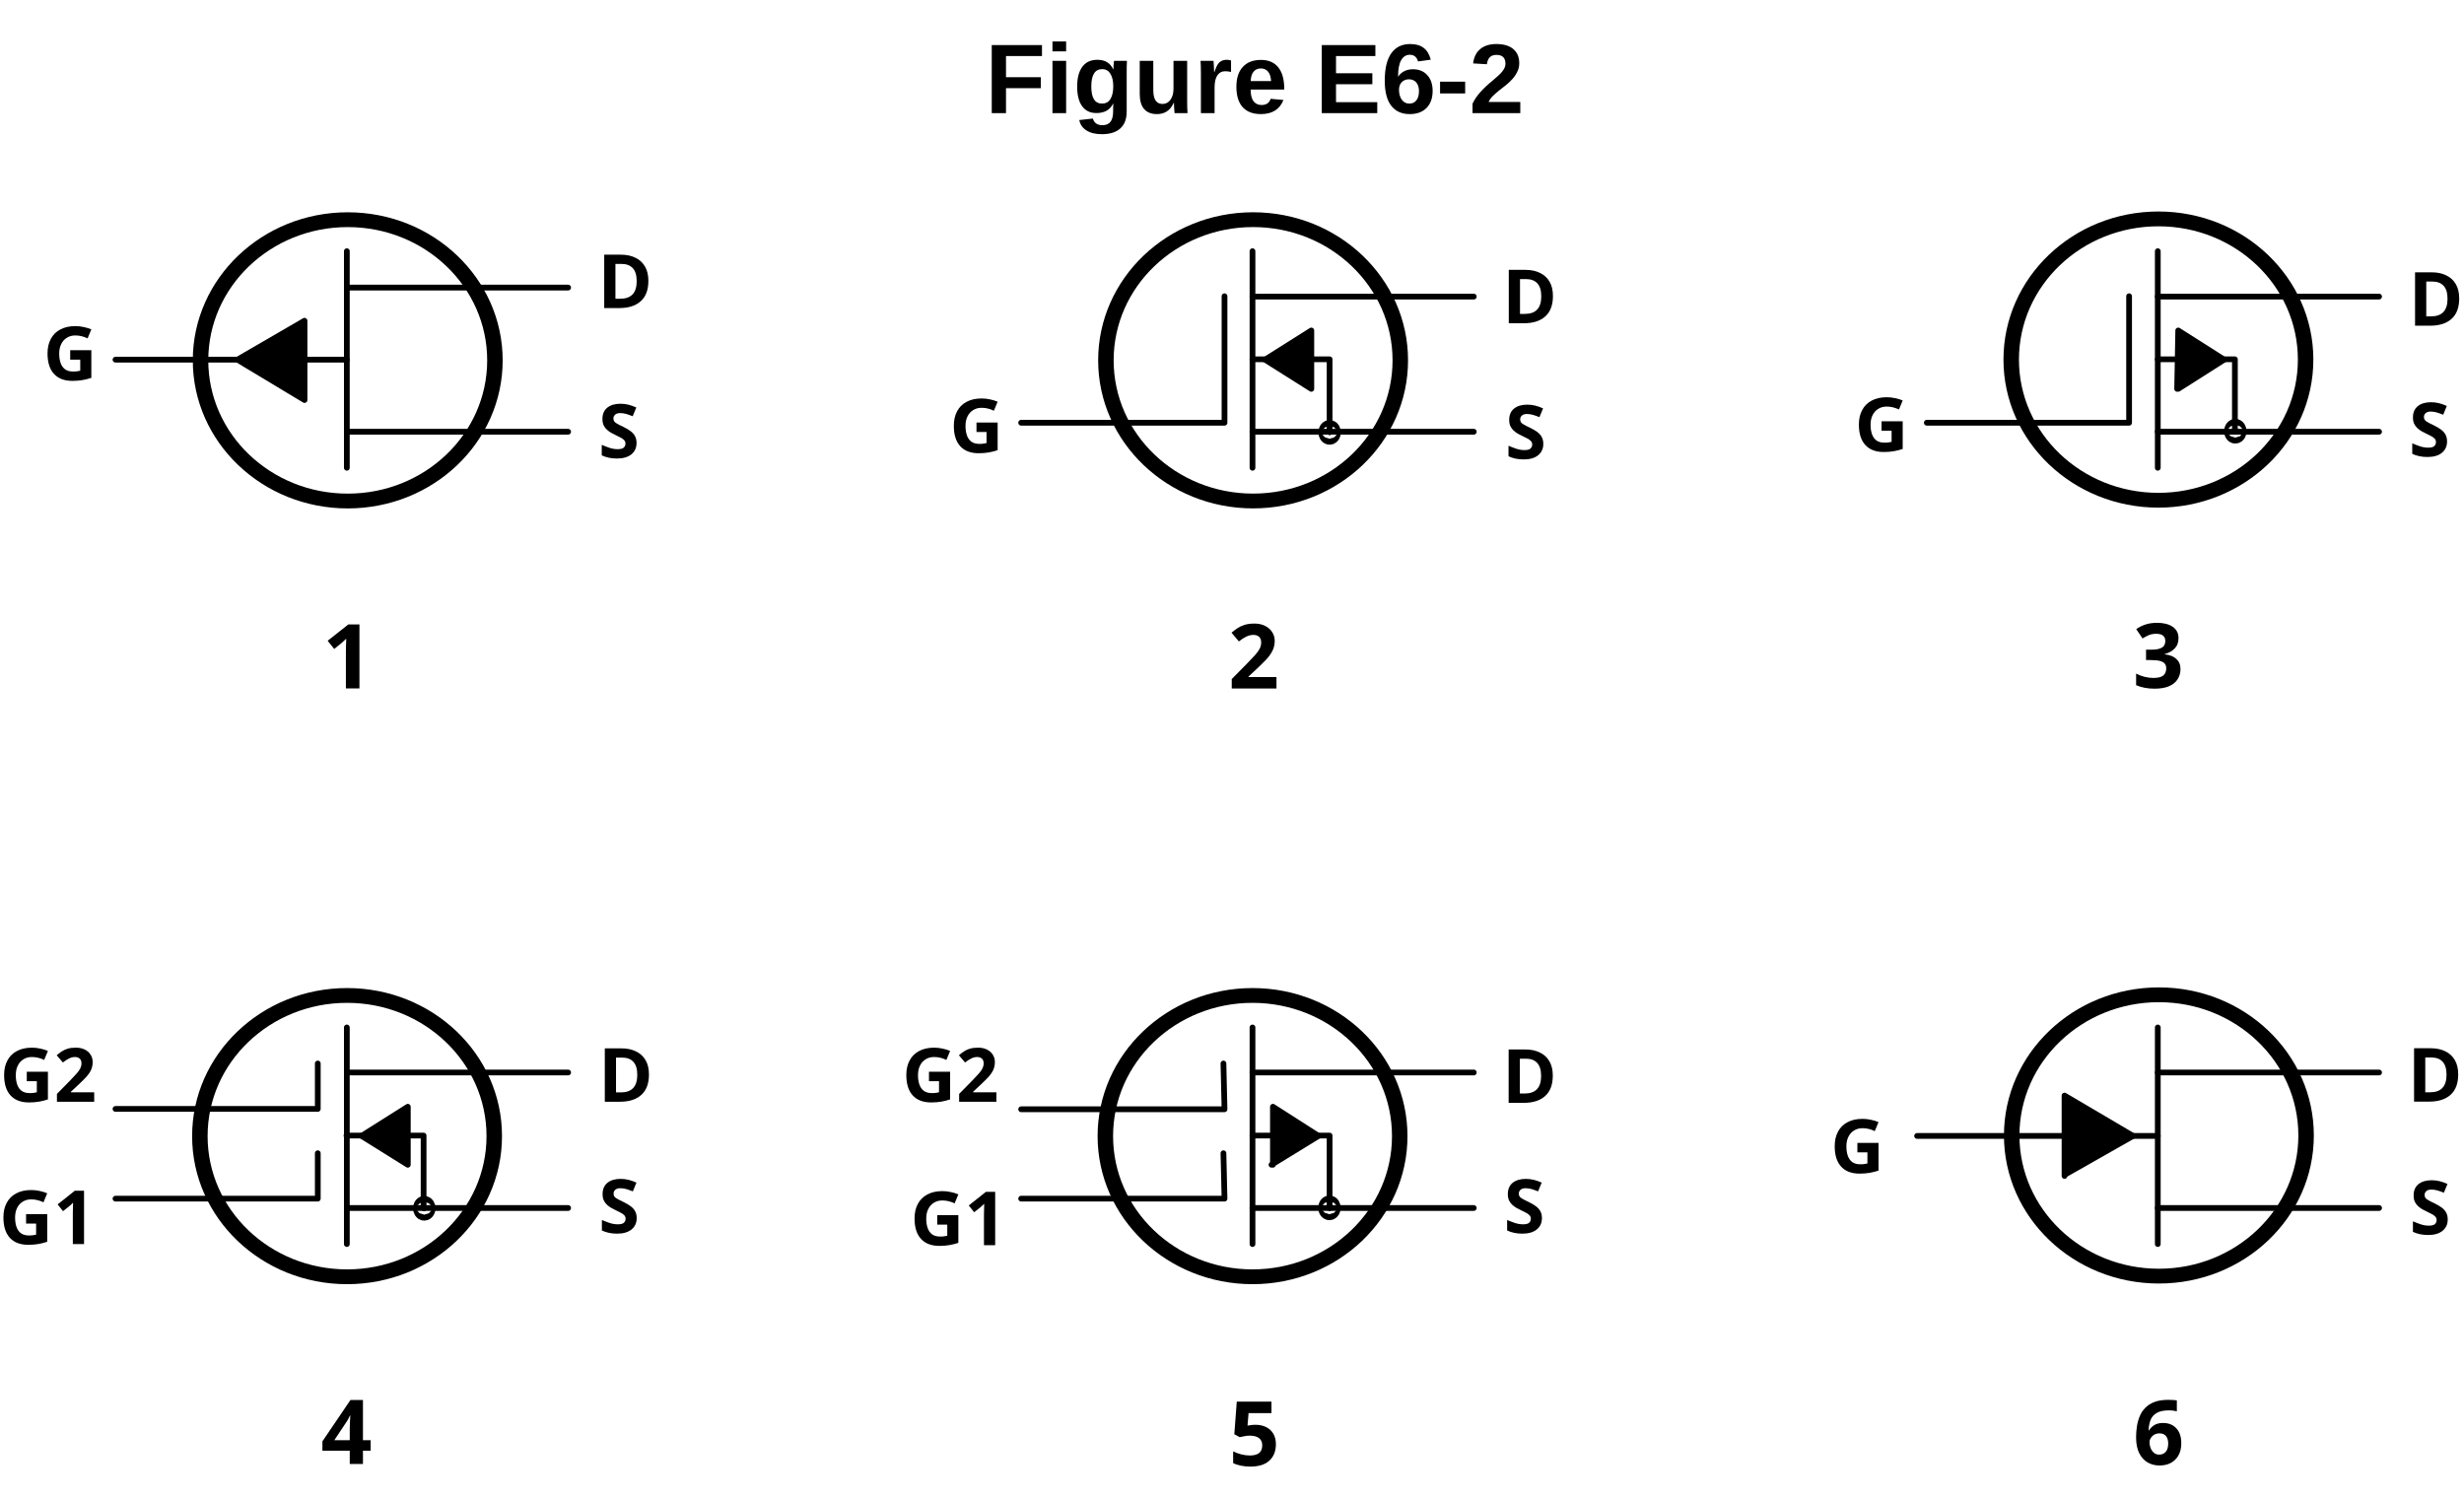
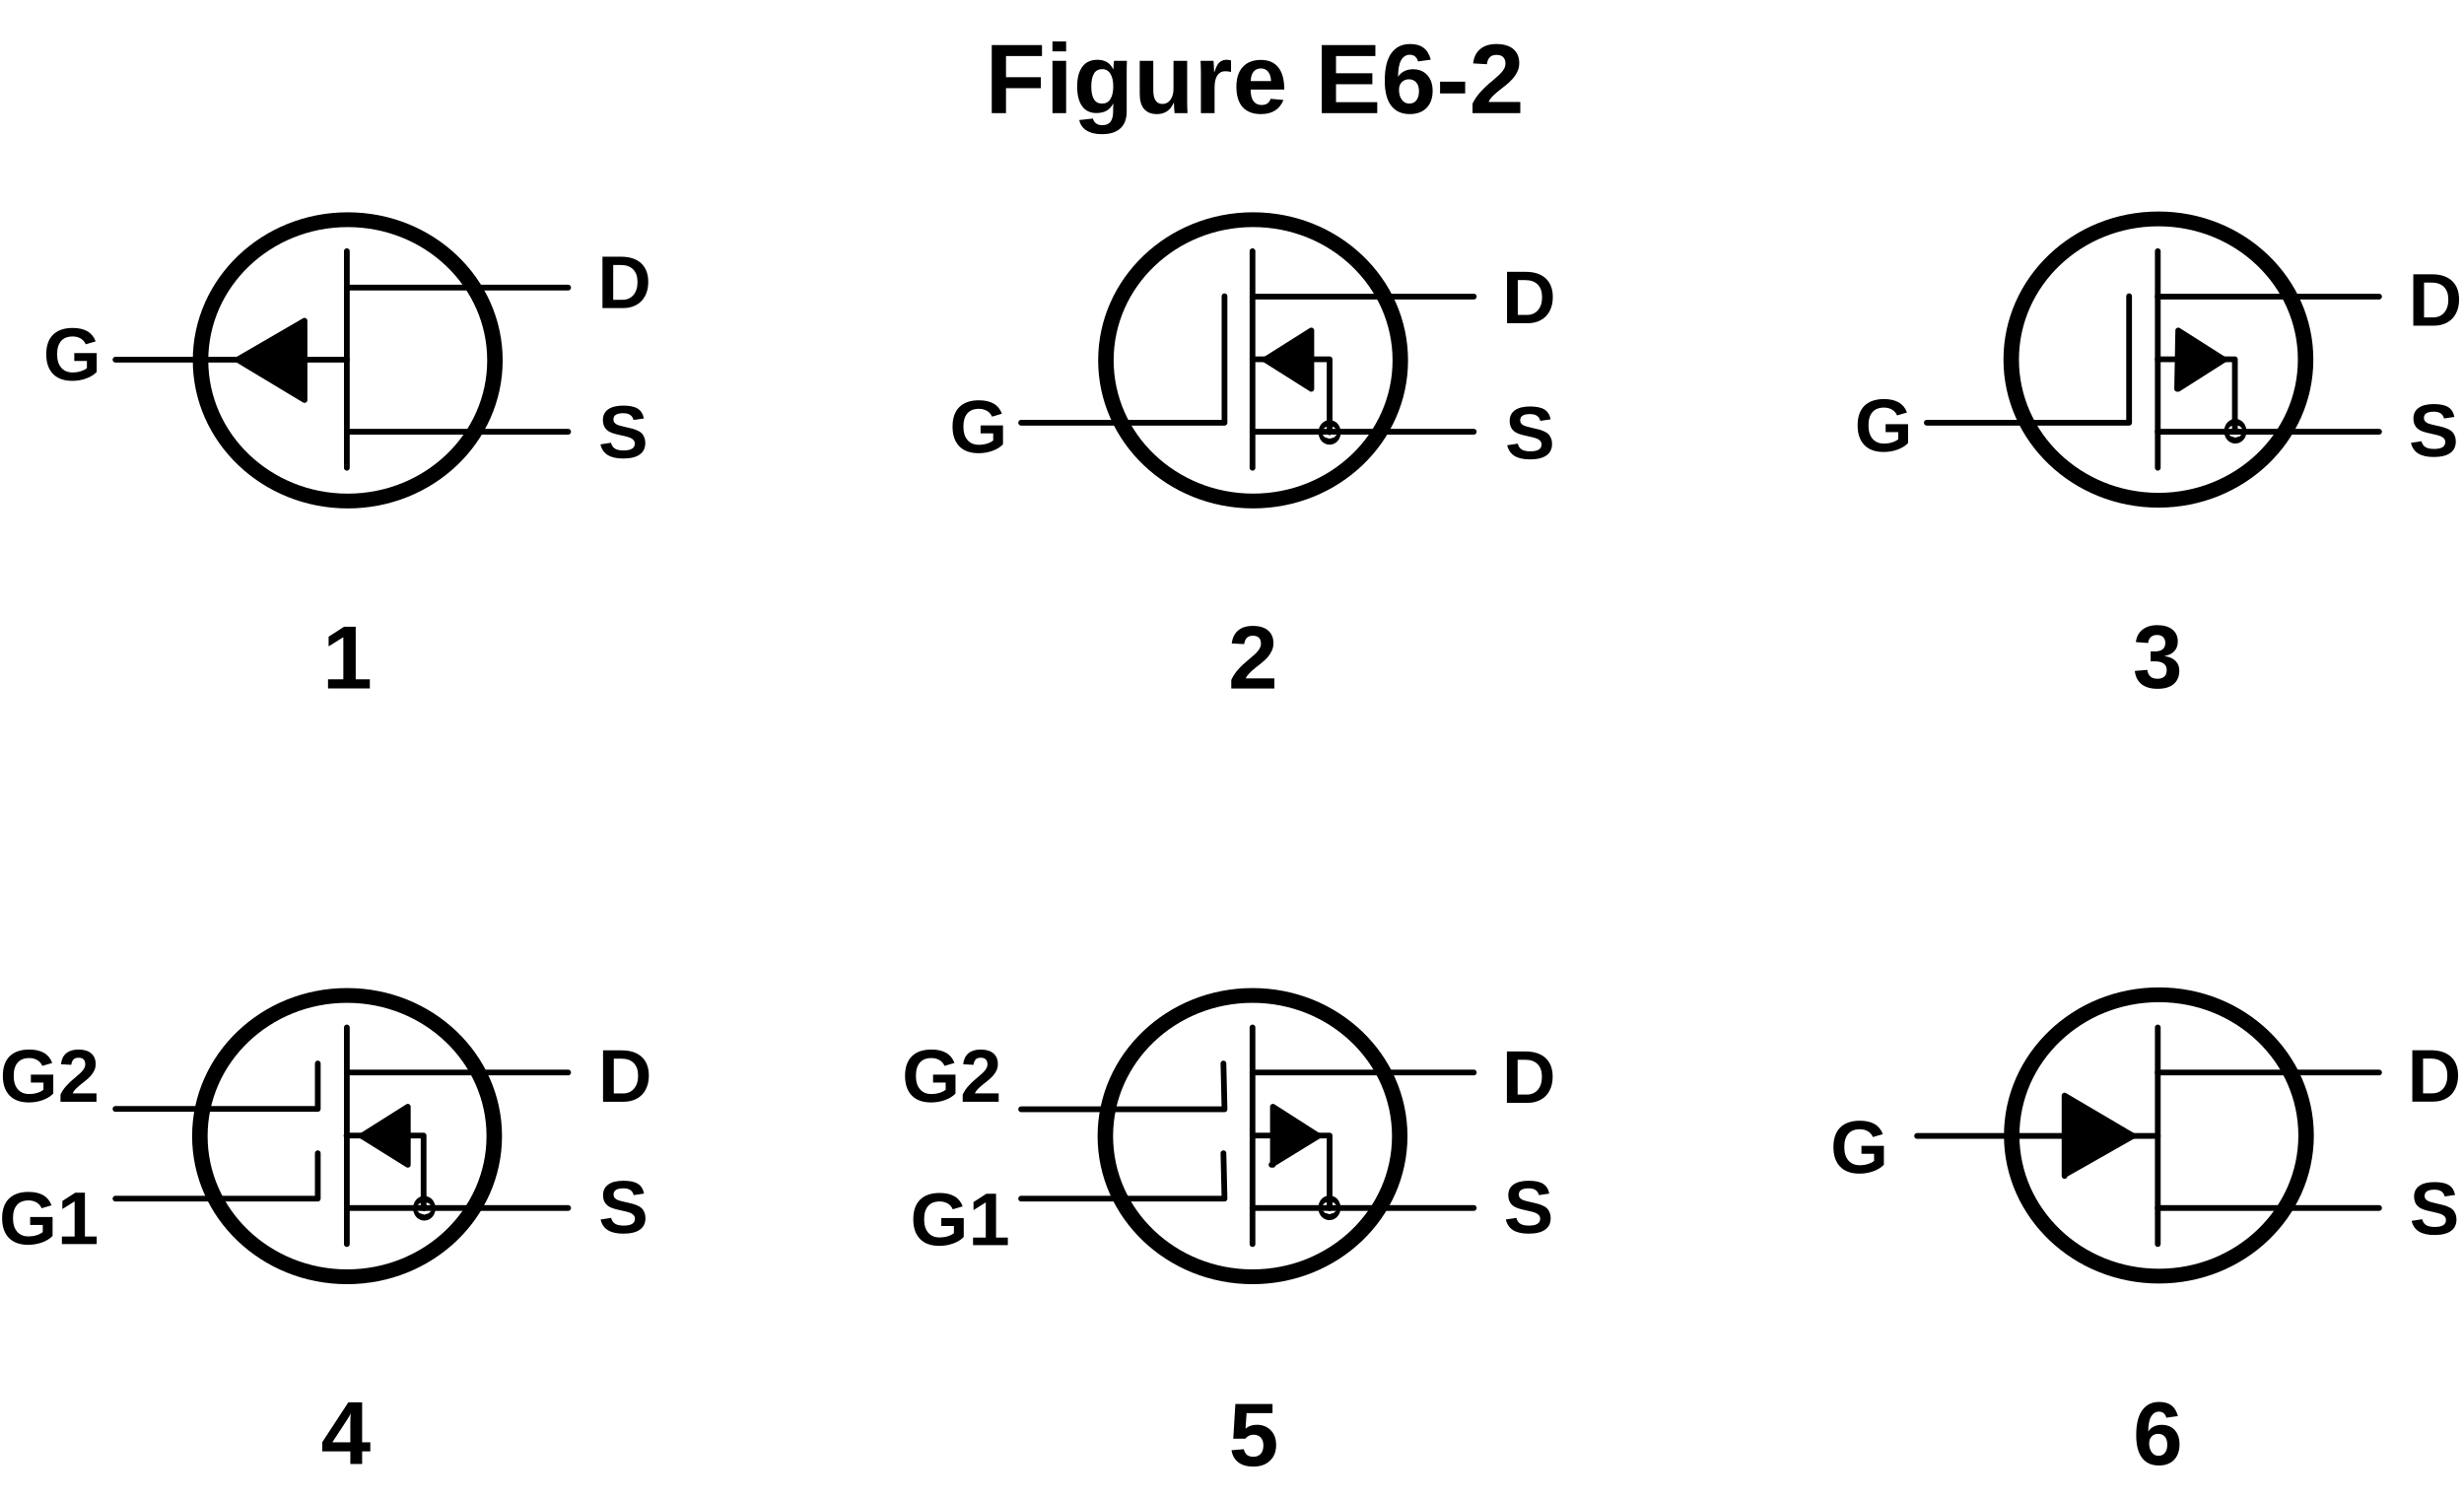
<svg xmlns="http://www.w3.org/2000/svg" width="329.63" height="200.51" id="svg5221" version="1.1">
  <defs id="defs5223" />
  <g id="layer1">
    <text id="2" xml:space="preserve" x="0" y="13.053" style="font-size:13.799px;font-style:normal;font-weight:normal;text-align:start;text-anchor:start;fill:#000000;font-family:Calibri"> </text>
-     <text xml:space="preserve" style="font-size:10px;font-style:normal;font-variant:normal;font-weight:bold;font-stretch:normal;text-align:start;line-height:125%;letter-spacing:0px;word-spacing:0px;writing-mode:lr-tb;text-anchor:start;fill:#000000;fill-opacity:1;stroke:none;font-family:Sans;-inkscape-font-specification:Sans Bold" x="-0.12" y="166.445" id="text3775-8-3-9-7-8">
+     <text xml:space="preserve" style="font-size:10px;font-style:normal;font-variant:normal;font-weight:bold;font-stretch:normal;text-align:start;line-height:125%;letter-spacing:0px;word-spacing:0px;writing-mode:lr-tb;text-anchor:start;fill:#000000;fill-opacity:1;stroke:none;font-family:Arial;-inkscape-font-specification:Arial Bold" x="-0.12" y="166.445" id="text3775-8-3-9-7-8">
      <tspan id="tspan3777-0-6-7-9-0" x="-0.12" y="166.445">G1</tspan>
    </text>
-     <text xml:space="preserve" style="font-size:10px;font-style:normal;font-variant:normal;font-weight:bold;font-stretch:normal;text-align:start;line-height:125%;letter-spacing:0px;word-spacing:0px;writing-mode:lr-tb;text-anchor:start;fill:#000000;fill-opacity:1;stroke:none;font-family:Sans;-inkscape-font-specification:Sans Bold" x="80.004" y="147.397" id="text3775-2-9-3-3-9-4">
+     <text xml:space="preserve" style="font-size:10px;font-style:normal;font-variant:normal;font-weight:bold;font-stretch:normal;text-align:start;line-height:125%;letter-spacing:0px;word-spacing:0px;writing-mode:lr-tb;text-anchor:start;fill:#000000;fill-opacity:1;stroke:none;font-family:Arial;-inkscape-font-specification:Arial Bold" x="80.004" y="147.397" id="text3775-2-9-3-3-9-4">
      <tspan id="tspan3777-9-0-6-3-5-7" x="80.004" y="147.397">D</tspan>
    </text>
-     <text xml:space="preserve" style="font-size:10px;font-style:normal;font-variant:normal;font-weight:bold;font-stretch:normal;text-align:start;line-height:125%;letter-spacing:0px;word-spacing:0px;writing-mode:lr-tb;text-anchor:start;fill:#000000;fill-opacity:1;stroke:none;font-family:Sans;-inkscape-font-specification:Sans Bold" x="80.068" y="164.954" id="text3775-2-2-6-6-4">
+     <text xml:space="preserve" style="font-size:10px;font-style:normal;font-variant:normal;font-weight:bold;font-stretch:normal;text-align:start;line-height:125%;letter-spacing:0px;word-spacing:0px;writing-mode:lr-tb;text-anchor:start;fill:#000000;fill-opacity:1;stroke:none;font-family:Arial;-inkscape-font-specification:Arial Bold" x="80.068" y="164.954" id="text3775-2-2-6-6-4">
      <tspan id="tspan3777-9-8-0-5-2" x="80.068" y="164.954">S</tspan>
    </text>
-     <text xml:space="preserve" style="font-size:10px;font-style:normal;font-variant:normal;font-weight:bold;font-stretch:normal;text-align:start;line-height:125%;letter-spacing:0px;word-spacing:0px;writing-mode:lr-tb;text-anchor:start;fill:#000000;fill-opacity:1;stroke:none;font-family:Sans;-inkscape-font-specification:Sans Bold" x="201.168" y="164.954" id="text3775-2-2-6-6">
+     <text xml:space="preserve" style="font-size:10px;font-style:normal;font-variant:normal;font-weight:bold;font-stretch:normal;text-align:start;line-height:125%;letter-spacing:0px;word-spacing:0px;writing-mode:lr-tb;text-anchor:start;fill:#000000;fill-opacity:1;stroke:none;font-family:Arial;-inkscape-font-specification:Arial Bold" x="201.168" y="164.954" id="text3775-2-2-6-6">
      <tspan id="tspan3777-9-8-0-5" x="201.168" y="164.954">S</tspan>
    </text>
-     <text xml:space="preserve" style="font-size:10px;font-style:normal;font-variant:normal;font-weight:bold;font-stretch:normal;text-align:start;line-height:125%;letter-spacing:0px;word-spacing:0px;writing-mode:lr-tb;text-anchor:start;fill:#000000;fill-opacity:1;stroke:none;font-family:Sans;-inkscape-font-specification:Sans Bold" x="200.917" y="147.546" id="text3775-2-9-3-3-9">
+     <text xml:space="preserve" style="font-size:10px;font-style:normal;font-variant:normal;font-weight:bold;font-stretch:normal;text-align:start;line-height:125%;letter-spacing:0px;word-spacing:0px;writing-mode:lr-tb;text-anchor:start;fill:#000000;fill-opacity:1;stroke:none;font-family:Arial;-inkscape-font-specification:Arial Bold" x="200.917" y="147.546" id="text3775-2-9-3-3-9">
      <tspan id="tspan3777-9-0-6-3-5" x="200.917" y="147.546">D</tspan>
    </text>
-     <text xml:space="preserve" style="font-size:10px;font-style:normal;font-variant:normal;font-weight:bold;font-stretch:normal;text-align:start;line-height:125%;letter-spacing:0px;word-spacing:0px;writing-mode:lr-tb;text-anchor:start;fill:#000000;fill-opacity:1;stroke:none;font-family:Sans;-inkscape-font-specification:Sans Bold" x="121.77" y="166.588" id="text3775-8-3-9-7">
+     <text xml:space="preserve" style="font-size:10px;font-style:normal;font-variant:normal;font-weight:bold;font-stretch:normal;text-align:start;line-height:125%;letter-spacing:0px;word-spacing:0px;writing-mode:lr-tb;text-anchor:start;fill:#000000;fill-opacity:1;stroke:none;font-family:Arial;-inkscape-font-specification:Arial Bold" x="121.77" y="166.588" id="text3775-8-3-9-7">
      <tspan id="tspan3777-0-6-7-9" x="121.77" y="166.588">G1</tspan>
    </text>
    <path style="fill:#000000;fill-opacity:1;stroke:#000000;stroke-width:3;stroke-miterlimit:4;stroke-opacity:1;stroke-dasharray:none" id="path4617-2-4" d="m 182.01,51.48 a 0.295,0.478 0 1 1 -0.591,0 0.295,0.478 0 1 1 0.591,0 z" transform="matrix(0.8354352,0,0,0.8354352,26.03977,118.584)" />
    <path id="42" style="fill:#000000;stroke:#000000;stroke-width:0.768px;stroke-linecap:round;stroke-linejoin:round;stroke-opacity:1;stroke-dasharray:none;fill-opacity:1" d="m 170.099,155.83 6.286,-3.857 -6.094,-3.905 0,7.763" />
    <path style="fill:none;stroke:#000000;stroke-width:3;stroke-miterlimit:4;stroke-opacity:1;stroke-dasharray:none" id="path6718-9-9-5-5-7-4-9-7-8" d="m 188.732,59.381 a 28.521,28.521 0 1 1 -57.042,0 28.521,28.521 0 1 1 57.042,0 z" transform="matrix(0.690432,0,0,0.6598263,56.9474,112.8164)" />
    <path id="28" style="fill:none;stroke:#000000;stroke-width:0.768px;stroke-linecap:round;stroke-linejoin:round;stroke-opacity:1;stroke-dasharray:none" d="m 163.67,142.282 0.144,6.123 -27.206,0" />
    <path id="29" style="fill:none;stroke:#000000;stroke-width:0.768px;stroke-linecap:round;stroke-linejoin:round;stroke-opacity:1;stroke-dasharray:none" d="m 163.67,154.287 0.144,6.075 -27.206,0" />
    <path id="30" style="fill:none;stroke:#000000;stroke-width:0.768px;stroke-linecap:round;stroke-linejoin:round;stroke-opacity:1;stroke-dasharray:none" d="m 167.556,137.46 0,28.977" />
    <path id="31" style="fill:none;stroke:#000000;stroke-width:0.768px;stroke-linecap:round;stroke-linejoin:round;stroke-opacity:1;stroke-dasharray:none" d="m 167.556,161.616 29.605,0" />
    <path id="32" style="fill:none;stroke:#000000;stroke-width:0.768px;stroke-linecap:round;stroke-linejoin:round;stroke-opacity:1;stroke-dasharray:none" d="m 167.556,143.487 29.605,0" />
    <path id="33" style="fill:none;stroke:#000000;stroke-width:0.768px;stroke-linecap:round;stroke-linejoin:round;stroke-opacity:1;stroke-dasharray:none" d="m 167.556,151.925 10.316,0 0,9.691" />
    <path id="50" style="fill:none;stroke:#000000;stroke-width:0.768px;stroke-linecap:round;stroke-linejoin:round;stroke-opacity:1;stroke-dasharray:none" d="m 56.668,161.616 0,-9.691 -10.316,0" />
    <path style="fill:#000000;fill-opacity:1;stroke:#000000;stroke-width:3;stroke-miterlimit:4;stroke-opacity:1;stroke-dasharray:none" id="path4617-2-4-0" d="m 182.01,51.48 a 0.295,0.478 0 1 1 -0.591,0 0.295,0.478 0 1 1 0.591,0 z" transform="matrix(0.8354352,0,0,0.8354352,-95.05139,118.6444)" />
    <path id="62" style="fill:#000000;stroke:#000000;stroke-width:0.768px;stroke-linecap:round;stroke-linejoin:round;stroke-opacity:1;stroke-dasharray:none;fill-opacity:1" d="m 54.557,155.83 -6.19,-3.857 6.19,-3.905 0,7.763" />
    <path style="fill:none;stroke:#000000;stroke-width:3;stroke-miterlimit:4;stroke-opacity:1;stroke-dasharray:none" id="path6718-9-9-5-5-7-4-9-7-8-3" d="m 188.732,59.381 a 28.521,28.521 0 1 1 -57.042,0 28.521,28.521 0 1 1 57.042,0 z" transform="matrix(0.690432,0,0,0.6598263,-64.18562,112.8164)" />
    <path id="51" style="fill:none;stroke:#000000;stroke-width:0.768px;stroke-linecap:round;stroke-linejoin:round;stroke-opacity:1;stroke-dasharray:none" d="m 46.399,143.487 29.605,0" />
    <path id="52" style="fill:none;stroke:#000000;stroke-width:0.768px;stroke-linecap:round;stroke-linejoin:round;stroke-opacity:1;stroke-dasharray:none" d="m 46.399,161.616 29.605,0" />
    <path id="53" style="fill:none;stroke:#000000;stroke-width:0.768px;stroke-linecap:round;stroke-linejoin:round;stroke-opacity:1;stroke-dasharray:none" d="m 46.399,137.46 0,28.977" />
    <path id="54" style="fill:none;stroke:#000000;stroke-width:0.768px;stroke-linecap:round;stroke-linejoin:round;stroke-opacity:1;stroke-dasharray:none" d="m 15.451,160.362 27.062,0 0,-6.075" />
    <path id="55" style="fill:none;stroke:#000000;stroke-width:0.768px;stroke-linecap:round;stroke-linejoin:round;stroke-opacity:1;stroke-dasharray:none" d="m 15.451,148.357 27.062,0 0,-6.075" />
-     <text xml:space="preserve" style="font-size:10px;font-style:normal;font-variant:normal;font-weight:bold;font-stretch:normal;text-align:start;line-height:125%;letter-spacing:0px;word-spacing:0px;writing-mode:lr-tb;text-anchor:start;fill:#000000;fill-opacity:1;stroke:none;font-family:Sans;-inkscape-font-specification:Sans Bold" x="-0.027" y="147.397" id="text3775-8-3-9-5">
+     <text xml:space="preserve" style="font-size:10px;font-style:normal;font-variant:normal;font-weight:bold;font-stretch:normal;text-align:start;line-height:125%;letter-spacing:0px;word-spacing:0px;writing-mode:lr-tb;text-anchor:start;fill:#000000;fill-opacity:1;stroke:none;font-family:Arial;-inkscape-font-specification:Arial Bold" x="-0.027" y="147.397" id="text3775-8-3-9-5">
      <tspan id="tspan3777-0-6-7-5" x="-0.027" y="147.397">G2</tspan>
    </text>
-     <text xml:space="preserve" style="font-size:10px;font-style:normal;font-variant:normal;font-weight:bold;font-stretch:normal;text-align:start;line-height:125%;letter-spacing:0px;word-spacing:0px;writing-mode:lr-tb;text-anchor:start;fill:#000000;fill-opacity:1;stroke:none;font-family:Sans;-inkscape-font-specification:Sans Bold" x="120.667" y="147.397" id="text3775-8-3-9">
+     <text xml:space="preserve" style="font-size:10px;font-style:normal;font-variant:normal;font-weight:bold;font-stretch:normal;text-align:start;line-height:125%;letter-spacing:0px;word-spacing:0px;writing-mode:lr-tb;text-anchor:start;fill:#000000;fill-opacity:1;stroke:none;font-family:Arial;-inkscape-font-specification:Arial Bold" x="120.667" y="147.397" id="text3775-8-3-9">
      <tspan id="tspan3777-0-6-7" x="120.667" y="147.397">G2</tspan>
    </text>
    <path id="91" style="fill:#000000;stroke:#000000;stroke-width:0.768px;stroke-linecap:round;stroke-linejoin:round;stroke-opacity:1;stroke-dasharray:none;fill-opacity:1" d="m 291.256,52.024 0.144,-7.811 6.142,3.905 -6.142,3.905" />
    <path style="fill:#000000;fill-opacity:1;stroke:#000000;stroke-width:3;stroke-miterlimit:4;stroke-opacity:1;stroke-dasharray:none" id="path4617-2" d="m 182.01,51.48 a 0.295,0.478 0 1 1 -0.591,0 0.295,0.478 0 1 1 0.591,0 z" transform="matrix(0.8354352,0,0,0.8354352,147.2263,14.68486)" />
    <path style="fill:none;stroke:#000000;stroke-width:3;stroke-miterlimit:4;stroke-opacity:1;stroke-dasharray:none" id="path6718-9-9-5-5-7-4-9" d="m 188.732,59.381 a 28.521,28.521 0 1 1 -57.042,0 28.521,28.521 0 1 1 57.042,0 z" transform="matrix(0.690432,0,0,0.6598263,178.1336,8.924602)" />
    <path id="78" style="fill:none;stroke:#000000;stroke-width:0.768px;stroke-linecap:round;stroke-linejoin:round;stroke-opacity:1;stroke-dasharray:none" d="m 284.827,39.633 0,16.923 -27.062,0" />
    <path id="79" style="fill:none;stroke:#000000;stroke-width:0.768px;stroke-linecap:round;stroke-linejoin:round;stroke-opacity:1;stroke-dasharray:none" d="m 288.665,33.606 0,28.977" />
    <path id="80" style="fill:none;stroke:#000000;stroke-width:0.768px;stroke-linecap:round;stroke-linejoin:round;stroke-opacity:1;stroke-dasharray:none" d="m 288.665,57.761 29.605,0" />
    <path id="81" style="fill:none;stroke:#000000;stroke-width:0.768px;stroke-linecap:round;stroke-linejoin:round;stroke-opacity:1;stroke-dasharray:none" d="m 288.665,39.681 29.605,0" />
    <path id="82" style="fill:none;stroke:#000000;stroke-width:0.768px;stroke-linecap:round;stroke-linejoin:round;stroke-opacity:1;stroke-dasharray:none" d="m 288.665,48.07 10.316,0 0,9.691" />
    <path id="110" style="fill:#000000;stroke:#000000;stroke-width:0.768px;stroke-linecap:round;stroke-linejoin:round;stroke-opacity:1;stroke-dasharray:none;fill-opacity:1" d="m 175.426,52.024 -6.19,-3.905 6.19,-3.905 0,7.811" />
    <path style="fill:#000000;fill-opacity:1;stroke:#000000;stroke-width:3;stroke-miterlimit:4;stroke-opacity:1;stroke-dasharray:none" id="path4617" d="m 182.01,51.48 a 0.295,0.478 0 1 1 -0.591,0 0.295,0.478 0 1 1 0.591,0 z" transform="matrix(0.8354352,0,0,0.8354352,26.06275,14.83799)" />
    <path style="fill:none;stroke:#000000;stroke-width:3;stroke-miterlimit:4;stroke-opacity:1;stroke-dasharray:none" id="path6718-9-9-5-5-7" d="m 188.732,59.381 a 28.521,28.521 0 1 1 -57.042,0 28.521,28.521 0 1 1 57.042,0 z" transform="matrix(0.690432,0,0,0.6598263,57.02256,9.026672)" />
    <path id="99" style="fill:none;stroke:#000000;stroke-width:0.768px;stroke-linecap:round;stroke-linejoin:round;stroke-opacity:1;stroke-dasharray:none" d="m 177.873,57.761 0,-9.691 -10.316,0" />
    <path id="100" style="fill:none;stroke:#000000;stroke-width:0.768px;stroke-linecap:round;stroke-linejoin:round;stroke-opacity:1;stroke-dasharray:none" d="m 167.556,39.681 29.605,0" />
    <path id="101" style="fill:none;stroke:#000000;stroke-width:0.768px;stroke-linecap:round;stroke-linejoin:round;stroke-opacity:1;stroke-dasharray:none" d="m 167.556,57.761 29.605,0" />
    <path id="102" style="fill:none;stroke:#000000;stroke-width:0.768px;stroke-linecap:round;stroke-linejoin:round;stroke-opacity:1;stroke-dasharray:none" d="m 167.556,33.606 0,28.977" />
    <path id="103" style="fill:none;stroke:#000000;stroke-width:0.768px;stroke-linecap:round;stroke-linejoin:round;stroke-opacity:1;stroke-dasharray:none" d="m 136.607,56.556 27.206,0 0,-16.923" />
-     <text xml:space="preserve" style="font-size:10px;font-style:normal;font-variant:normal;font-weight:bold;font-stretch:normal;text-align:start;line-height:125%;letter-spacing:0px;word-spacing:0px;writing-mode:lr-tb;text-anchor:start;fill:#000000;fill-opacity:1;stroke:none;font-family:Sans;-inkscape-font-specification:Sans Bold" x="201.352" y="61.371" id="text3775-2">
+     <text xml:space="preserve" style="font-size:10px;font-style:normal;font-variant:normal;font-weight:bold;font-stretch:normal;text-align:start;line-height:125%;letter-spacing:0px;word-spacing:0px;writing-mode:lr-tb;text-anchor:start;fill:#000000;fill-opacity:1;stroke:none;font-family:Arial;-inkscape-font-specification:Arial Bold" x="201.352" y="61.371" id="text3775-2">
      <tspan id="tspan3777-9" x="201.352" y="61.371">S</tspan>
    </text>
-     <text xml:space="preserve" style="font-size:10px;font-style:normal;font-variant:normal;font-weight:bold;font-stretch:normal;text-align:start;line-height:125%;letter-spacing:0px;word-spacing:0px;writing-mode:lr-tb;text-anchor:start;fill:#000000;fill-opacity:1;stroke:none;font-family:Sans;-inkscape-font-specification:Sans Bold" x="200.936" y="43.245" id="text3775-2-9">
+     <text xml:space="preserve" style="font-size:10px;font-style:normal;font-variant:normal;font-weight:bold;font-stretch:normal;text-align:start;line-height:125%;letter-spacing:0px;word-spacing:0px;writing-mode:lr-tb;text-anchor:start;fill:#000000;fill-opacity:1;stroke:none;font-family:Arial;-inkscape-font-specification:Arial Bold" x="200.936" y="43.245" id="text3775-2-9">
      <tspan id="tspan3777-9-0" x="200.936" y="43.245">D</tspan>
    </text>
-     <text xml:space="preserve" style="font-size:10px;font-style:normal;font-variant:normal;font-weight:bold;font-stretch:normal;text-align:start;line-height:125%;letter-spacing:0px;word-spacing:0px;writing-mode:lr-tb;text-anchor:start;fill:#000000;fill-opacity:1;stroke:none;font-family:Sans;-inkscape-font-specification:Sans Bold" x="322.175" y="43.572" id="text3775-2-9-3">
+     <text xml:space="preserve" style="font-size:10px;font-style:normal;font-variant:normal;font-weight:bold;font-stretch:normal;text-align:start;line-height:125%;letter-spacing:0px;word-spacing:0px;writing-mode:lr-tb;text-anchor:start;fill:#000000;fill-opacity:1;stroke:none;font-family:Arial;-inkscape-font-specification:Arial Bold" x="322.175" y="43.572" id="text3775-2-9-3">
      <tspan id="tspan3777-9-0-6" x="322.175" y="43.572">D</tspan>
    </text>
-     <text xml:space="preserve" style="font-size:10px;font-style:normal;font-variant:normal;font-weight:bold;font-stretch:normal;text-align:start;line-height:125%;letter-spacing:0px;word-spacing:0px;writing-mode:lr-tb;text-anchor:start;fill:#000000;fill-opacity:1;stroke:none;font-family:Sans;-inkscape-font-specification:Sans Bold" x="322.253" y="61.045" id="text3775-2-2">
+     <text xml:space="preserve" style="font-size:10px;font-style:normal;font-variant:normal;font-weight:bold;font-stretch:normal;text-align:start;line-height:125%;letter-spacing:0px;word-spacing:0px;writing-mode:lr-tb;text-anchor:start;fill:#000000;fill-opacity:1;stroke:none;font-family:Arial;-inkscape-font-specification:Arial Bold" x="322.253" y="61.045" id="text3775-2-2">
      <tspan id="tspan3777-9-8" x="322.253" y="61.045">S</tspan>
    </text>
-     <text xml:space="preserve" style="font-size:10px;font-style:normal;font-variant:normal;font-weight:bold;font-stretch:normal;text-align:start;line-height:125%;letter-spacing:0px;word-spacing:0px;writing-mode:lr;text-anchor:start;fill:#000000;fill-opacity:1;stroke:none;font-family:Sans;-inkscape-font-specification:Sans Bold" x="127.023" y="60.542" id="text3775">
+     <text xml:space="preserve" style="font-size:10px;font-style:normal;font-variant:normal;font-weight:bold;font-stretch:normal;text-align:start;line-height:125%;letter-spacing:0px;word-spacing:0px;writing-mode:lr;text-anchor:start;fill:#000000;fill-opacity:1;stroke:none;font-family:Arial;-inkscape-font-specification:Arial Bold" x="127.023" y="60.542" id="text3775">
      <tspan id="tspan3777" x="127.023" y="60.542">G</tspan>
    </text>
-     <text xml:space="preserve" style="font-size:10px;font-style:normal;font-variant:normal;font-weight:bold;font-stretch:normal;text-align:start;line-height:125%;letter-spacing:0px;word-spacing:0px;writing-mode:lr-tb;text-anchor:start;fill:#000000;fill-opacity:1;stroke:none;font-family:Sans;-inkscape-font-specification:Sans Bold" x="248.101" y="60.376" id="text3775-8">
+     <text xml:space="preserve" style="font-size:10px;font-style:normal;font-variant:normal;font-weight:bold;font-stretch:normal;text-align:start;line-height:125%;letter-spacing:0px;word-spacing:0px;writing-mode:lr-tb;text-anchor:start;fill:#000000;fill-opacity:1;stroke:none;font-family:Arial;-inkscape-font-specification:Arial Bold" x="248.101" y="60.376" id="text3775-8">
      <tspan id="tspan3777-0" x="248.101" y="60.376">G</tspan>
    </text>
-     <text xml:space="preserve" style="font-size:10px;font-style:normal;font-variant:normal;font-weight:bold;font-stretch:normal;text-align:start;line-height:125%;letter-spacing:0px;word-spacing:0px;writing-mode:lr-tb;text-anchor:start;fill:#000000;fill-opacity:1;stroke:none;font-family:Sans;-inkscape-font-specification:Sans Bold" x="322.345" y="165.131" id="text3775-2-2-6">
+     <text xml:space="preserve" style="font-size:10px;font-style:normal;font-variant:normal;font-weight:bold;font-stretch:normal;text-align:start;line-height:125%;letter-spacing:0px;word-spacing:0px;writing-mode:lr-tb;text-anchor:start;fill:#000000;fill-opacity:1;stroke:none;font-family:Arial;-inkscape-font-specification:Arial Bold" x="322.345" y="165.131" id="text3775-2-2-6">
      <tspan id="tspan3777-9-8-0" x="322.345" y="165.131">S</tspan>
    </text>
-     <text xml:space="preserve" style="font-size:10px;font-style:normal;font-variant:normal;font-weight:bold;font-stretch:normal;text-align:start;line-height:125%;letter-spacing:0px;word-spacing:0px;writing-mode:lr-tb;text-anchor:start;fill:#000000;fill-opacity:1;stroke:none;font-family:Sans;-inkscape-font-specification:Sans Bold" x="322.042" y="147.383" id="text3775-2-9-3-3">
+     <text xml:space="preserve" style="font-size:10px;font-style:normal;font-variant:normal;font-weight:bold;font-stretch:normal;text-align:start;line-height:125%;letter-spacing:0px;word-spacing:0px;writing-mode:lr-tb;text-anchor:start;fill:#000000;fill-opacity:1;stroke:none;font-family:Arial;-inkscape-font-specification:Arial Bold" x="322.042" y="147.383" id="text3775-2-9-3-3">
      <tspan id="tspan3777-9-0-6-3" x="322.042" y="147.383">D</tspan>
    </text>
-     <text xml:space="preserve" style="font-size:10px;font-style:normal;font-variant:normal;font-weight:bold;font-stretch:normal;text-align:start;line-height:125%;letter-spacing:0px;word-spacing:0px;writing-mode:lr-tb;text-anchor:start;fill:#000000;fill-opacity:1;stroke:none;font-family:Sans;-inkscape-font-specification:Sans Bold" x="244.866" y="156.921" id="text3775-8-3">
+     <text xml:space="preserve" style="font-size:10px;font-style:normal;font-variant:normal;font-weight:bold;font-stretch:normal;text-align:start;line-height:125%;letter-spacing:0px;word-spacing:0px;writing-mode:lr-tb;text-anchor:start;fill:#000000;fill-opacity:1;stroke:none;font-family:Arial;-inkscape-font-specification:Arial Bold" x="244.866" y="156.921" id="text3775-8-3">
      <tspan id="tspan3777-0-6" x="244.866" y="156.921">G</tspan>
    </text>
    <path id="144" style="fill:#000000;stroke:#000000;stroke-width:0.768px;stroke-linecap:round;stroke-linejoin:round;stroke-opacity:1;stroke-dasharray:none;fill-opacity:1" d="m 276.19,157.18 9.165,-5.207 -9.165,-5.4 0,10.752" />
    <path style="fill:none;stroke:#000000;stroke-width:3;stroke-miterlimit:4;stroke-opacity:1;stroke-dasharray:none" id="path6718-9-9-5-5-7-4-9-7" d="m 188.732,59.381 a 28.521,28.521 0 1 1 -57.042,0 28.521,28.521 0 1 1 57.042,0 z" transform="matrix(0.690432,0,0,0.6598263,178.1989,112.7289)" />
    <path id="140" style="fill:none;stroke:#000000;stroke-width:0.768px;stroke-linecap:round;stroke-linejoin:round;stroke-opacity:1;stroke-dasharray:none" d="m 288.665,137.46 0,28.977" />
    <path id="141" style="fill:none;stroke:#000000;stroke-width:0.768px;stroke-linecap:round;stroke-linejoin:round;stroke-opacity:1;stroke-dasharray:none" d="m 288.665,161.616 29.605,0" />
    <path id="142" style="fill:none;stroke:#000000;stroke-width:0.768px;stroke-linecap:round;stroke-linejoin:round;stroke-opacity:1;stroke-dasharray:none" d="m 288.665,143.487 29.605,0" />
    <path id="143" style="fill:none;stroke:#000000;stroke-width:0.768px;stroke-linecap:round;stroke-linejoin:round;stroke-opacity:1;stroke-dasharray:none" d="m 288.665,151.973 -32.197,0" />
    <path id="161" style="fill:#000000;stroke:#000000;stroke-width:0.768px;stroke-linecap:round;stroke-linejoin:round;stroke-opacity:1;stroke-dasharray:none;fill-opacity:1" d="m 40.738,53.518 -8.973,-5.4 8.973,-5.207 0,10.607" />
    <path style="fill:none;stroke:#000000;stroke-width:3;stroke-miterlimit:4;stroke-opacity:1;stroke-dasharray:none" id="path6718-9-9-5-5-7-4" d="m 188.732,59.381 a 28.521,28.521 0 1 1 -57.042,0 28.521,28.521 0 1 1 57.042,0 z" transform="matrix(0.690432,0,0,0.6598263,-64.09597,9.03004)" />
    <path id="157" style="fill:none;stroke:#000000;stroke-width:0.768px;stroke-linecap:round;stroke-linejoin:round;stroke-opacity:1;stroke-dasharray:none" d="m 46.399,33.606 0,28.977" />
    <path id="158" style="fill:none;stroke:#000000;stroke-width:0.768px;stroke-linecap:round;stroke-linejoin:round;stroke-opacity:1;stroke-dasharray:none" d="m 46.399,57.761 29.605,0" />
    <path id="159" style="fill:none;stroke:#000000;stroke-width:0.768px;stroke-linecap:round;stroke-linejoin:round;stroke-opacity:1;stroke-dasharray:none" d="m 46.399,38.475 29.605,0" />
    <path id="160" style="fill:none;stroke:#000000;stroke-width:0.768px;stroke-linecap:round;stroke-linejoin:round;stroke-opacity:1;stroke-dasharray:none" d="m 46.399,48.118 -30.949,0" />
-     <text xml:space="preserve" style="font-size:10px;font-style:normal;font-variant:normal;font-weight:bold;font-stretch:normal;text-align:start;line-height:125%;letter-spacing:0px;word-spacing:0px;writing-mode:lr-tb;text-anchor:start;fill:#000000;fill-opacity:1;stroke:none;font-family:Sans;-inkscape-font-specification:Sans Bold" x="5.781" y="50.862" id="text3775-26">
+     <text xml:space="preserve" style="font-size:10px;font-style:normal;font-variant:normal;font-weight:bold;font-stretch:normal;text-align:start;line-height:125%;letter-spacing:0px;word-spacing:0px;writing-mode:lr-tb;text-anchor:start;fill:#000000;fill-opacity:1;stroke:none;font-family:Arial;-inkscape-font-specification:Arial Bold" x="5.781" y="50.862" id="text3775-26">
      <tspan id="tspan3777-90" x="5.781" y="50.862">G</tspan>
    </text>
-     <text xml:space="preserve" style="font-size:10px;font-style:normal;font-variant:normal;font-weight:bold;font-stretch:normal;text-align:start;line-height:125%;letter-spacing:0px;word-spacing:0px;writing-mode:lr-tb;text-anchor:start;fill:#000000;fill-opacity:1;stroke:none;font-family:Sans;-inkscape-font-specification:Sans Bold" x="80.046" y="61.25" id="text3775-2-6">
+     <text xml:space="preserve" style="font-size:10px;font-style:normal;font-variant:normal;font-weight:bold;font-stretch:normal;text-align:start;line-height:125%;letter-spacing:0px;word-spacing:0px;writing-mode:lr-tb;text-anchor:start;fill:#000000;fill-opacity:1;stroke:none;font-family:Arial;-inkscape-font-specification:Arial Bold" x="80.046" y="61.25" id="text3775-2-6">
      <tspan id="tspan3777-9-7" x="80.046" y="61.25">S</tspan>
    </text>
-     <text xml:space="preserve" style="font-size:10px;font-style:normal;font-variant:normal;font-weight:bold;font-stretch:normal;text-align:start;line-height:125%;letter-spacing:0px;word-spacing:0px;writing-mode:lr-tb;text-anchor:start;fill:#000000;fill-opacity:1;stroke:none;font-family:Sans;-inkscape-font-specification:Sans Bold" x="79.927" y="41.215" id="text3775-2-9-8">
+     <text xml:space="preserve" style="font-size:10px;font-style:normal;font-variant:normal;font-weight:bold;font-stretch:normal;text-align:start;line-height:125%;letter-spacing:0px;word-spacing:0px;writing-mode:lr-tb;text-anchor:start;fill:#000000;fill-opacity:1;stroke:none;font-family:Arial;-inkscape-font-specification:Arial Bold" x="79.927" y="41.215" id="text3775-2-9-8">
      <tspan id="tspan3777-9-0-9" x="79.927" y="41.215">D</tspan>
    </text>
-     <text xml:space="preserve" style="font-size:12px;font-style:normal;font-variant:normal;font-weight:bold;font-stretch:normal;text-align:start;line-height:125%;letter-spacing:0px;word-spacing:0px;writing-mode:lr-tb;text-anchor:start;fill:#000000;fill-opacity:1;stroke:none;font-family:Sans;-inkscape-font-specification:Sans Bold" x="43.132" y="92.1" id="text3775-1-4">
+     <text xml:space="preserve" style="font-size:12px;font-style:normal;font-variant:normal;font-weight:bold;font-stretch:normal;text-align:start;line-height:125%;letter-spacing:0px;word-spacing:0px;writing-mode:lr-tb;text-anchor:start;fill:#000000;fill-opacity:1;stroke:none;font-family:Arial;-inkscape-font-specification:Arial Bold" x="43.132" y="92.1" id="text3775-1-4">
      <tspan id="tspan3777-7-7" x="43.132" y="92.1">1</tspan>
    </text>
-     <text xml:space="preserve" style="font-size:12px;font-style:normal;font-variant:normal;font-weight:bold;font-stretch:normal;text-align:start;line-height:125%;letter-spacing:0px;word-spacing:0px;writing-mode:lr-tb;text-anchor:start;fill:#000000;fill-opacity:1;stroke:none;font-family:Sans;-inkscape-font-specification:Sans Bold" x="42.928" y="195.862" id="text3775-1-0-6-8-1">
+     <text xml:space="preserve" style="font-size:12px;font-style:normal;font-variant:normal;font-weight:bold;font-stretch:normal;text-align:start;line-height:125%;letter-spacing:0px;word-spacing:0px;writing-mode:lr-tb;text-anchor:start;fill:#000000;fill-opacity:1;stroke:none;font-family:Arial;-inkscape-font-specification:Arial Bold" x="42.928" y="195.862" id="text3775-1-0-6-8-1">
      <tspan id="tspan3777-7-8-2-7-5" x="42.928" y="195.862">4</tspan>
    </text>
-     <text xml:space="preserve" style="font-size:12px;font-style:normal;font-variant:normal;font-weight:bold;font-stretch:normal;text-align:start;line-height:125%;letter-spacing:0px;word-spacing:0px;writing-mode:lr-tb;text-anchor:start;fill:#000000;fill-opacity:1;stroke:none;font-family:Sans;-inkscape-font-specification:Sans Bold" x="164.297" y="92.115" id="text3775-1">
+     <text xml:space="preserve" style="font-size:12px;font-style:normal;font-variant:normal;font-weight:bold;font-stretch:normal;text-align:start;line-height:125%;letter-spacing:0px;word-spacing:0px;writing-mode:lr-tb;text-anchor:start;fill:#000000;fill-opacity:1;stroke:none;font-family:Arial;-inkscape-font-specification:Arial Bold" x="164.297" y="92.115" id="text3775-1">
      <tspan id="tspan3777-7" x="164.297" y="92.115">2</tspan>
    </text>
-     <text xml:space="preserve" style="font-size:12px;font-style:normal;font-variant:normal;font-weight:bold;font-stretch:normal;text-align:start;line-height:125%;letter-spacing:0px;word-spacing:0px;writing-mode:lr-tb;text-anchor:start;fill:#000000;fill-opacity:1;stroke:none;font-family:Sans;-inkscape-font-specification:Sans Bold" x="164.375" y="196.087" id="text3775-1-0-6-8">
+     <text xml:space="preserve" style="font-size:12px;font-style:normal;font-variant:normal;font-weight:bold;font-stretch:normal;text-align:start;line-height:125%;letter-spacing:0px;word-spacing:0px;writing-mode:lr-tb;text-anchor:start;fill:#000000;fill-opacity:1;stroke:none;font-family:Arial;-inkscape-font-specification:Arial Bold" x="164.375" y="196.087" id="text3775-1-0-6-8">
      <tspan id="tspan3777-7-8-2-7" x="164.375" y="196.087">5</tspan>
    </text>
-     <text xml:space="preserve" style="font-size:12px;font-style:normal;font-variant:normal;font-weight:bold;font-stretch:normal;text-align:start;line-height:125%;letter-spacing:0px;word-spacing:0px;writing-mode:lr-tb;text-anchor:start;fill:#000000;fill-opacity:1;stroke:none;font-family:Sans;-inkscape-font-specification:Sans Bold" x="285.311" y="92.011" id="text3775-1-0">
+     <text xml:space="preserve" style="font-size:12px;font-style:normal;font-variant:normal;font-weight:bold;font-stretch:normal;text-align:start;line-height:125%;letter-spacing:0px;word-spacing:0px;writing-mode:lr-tb;text-anchor:start;fill:#000000;fill-opacity:1;stroke:none;font-family:Arial;-inkscape-font-specification:Arial Bold" x="285.311" y="92.011" id="text3775-1-0">
      <tspan id="tspan3777-7-8" x="285.311" y="92.011">3</tspan>
    </text>
-     <text xml:space="preserve" style="font-size:12px;font-style:normal;font-variant:normal;font-weight:bold;font-stretch:normal;text-align:start;line-height:125%;letter-spacing:0px;word-spacing:0px;writing-mode:lr-tb;text-anchor:start;fill:#000000;fill-opacity:1;stroke:none;font-family:Sans;-inkscape-font-specification:Sans Bold" x="285.34" y="195.938" id="text3775-1-0-6">
+     <text xml:space="preserve" style="font-size:12px;font-style:normal;font-variant:normal;font-weight:bold;font-stretch:normal;text-align:start;line-height:125%;letter-spacing:0px;word-spacing:0px;writing-mode:lr-tb;text-anchor:start;fill:#000000;fill-opacity:1;stroke:none;font-family:Arial;-inkscape-font-specification:Arial Bold" x="285.34" y="195.938" id="text3775-1-0-6">
      <tspan id="tspan3777-7-8-2" x="285.34" y="195.938">6</tspan>
    </text>
    <text id="196" xml:space="preserve" x="167.844" y="15.139" style="font-size:13.243px;font-style:normal;font-weight:bold;text-align:center;text-anchor:middle;fill:#000000;font-family:Arial">Figure E6-2</text>
  </g>
</svg>
